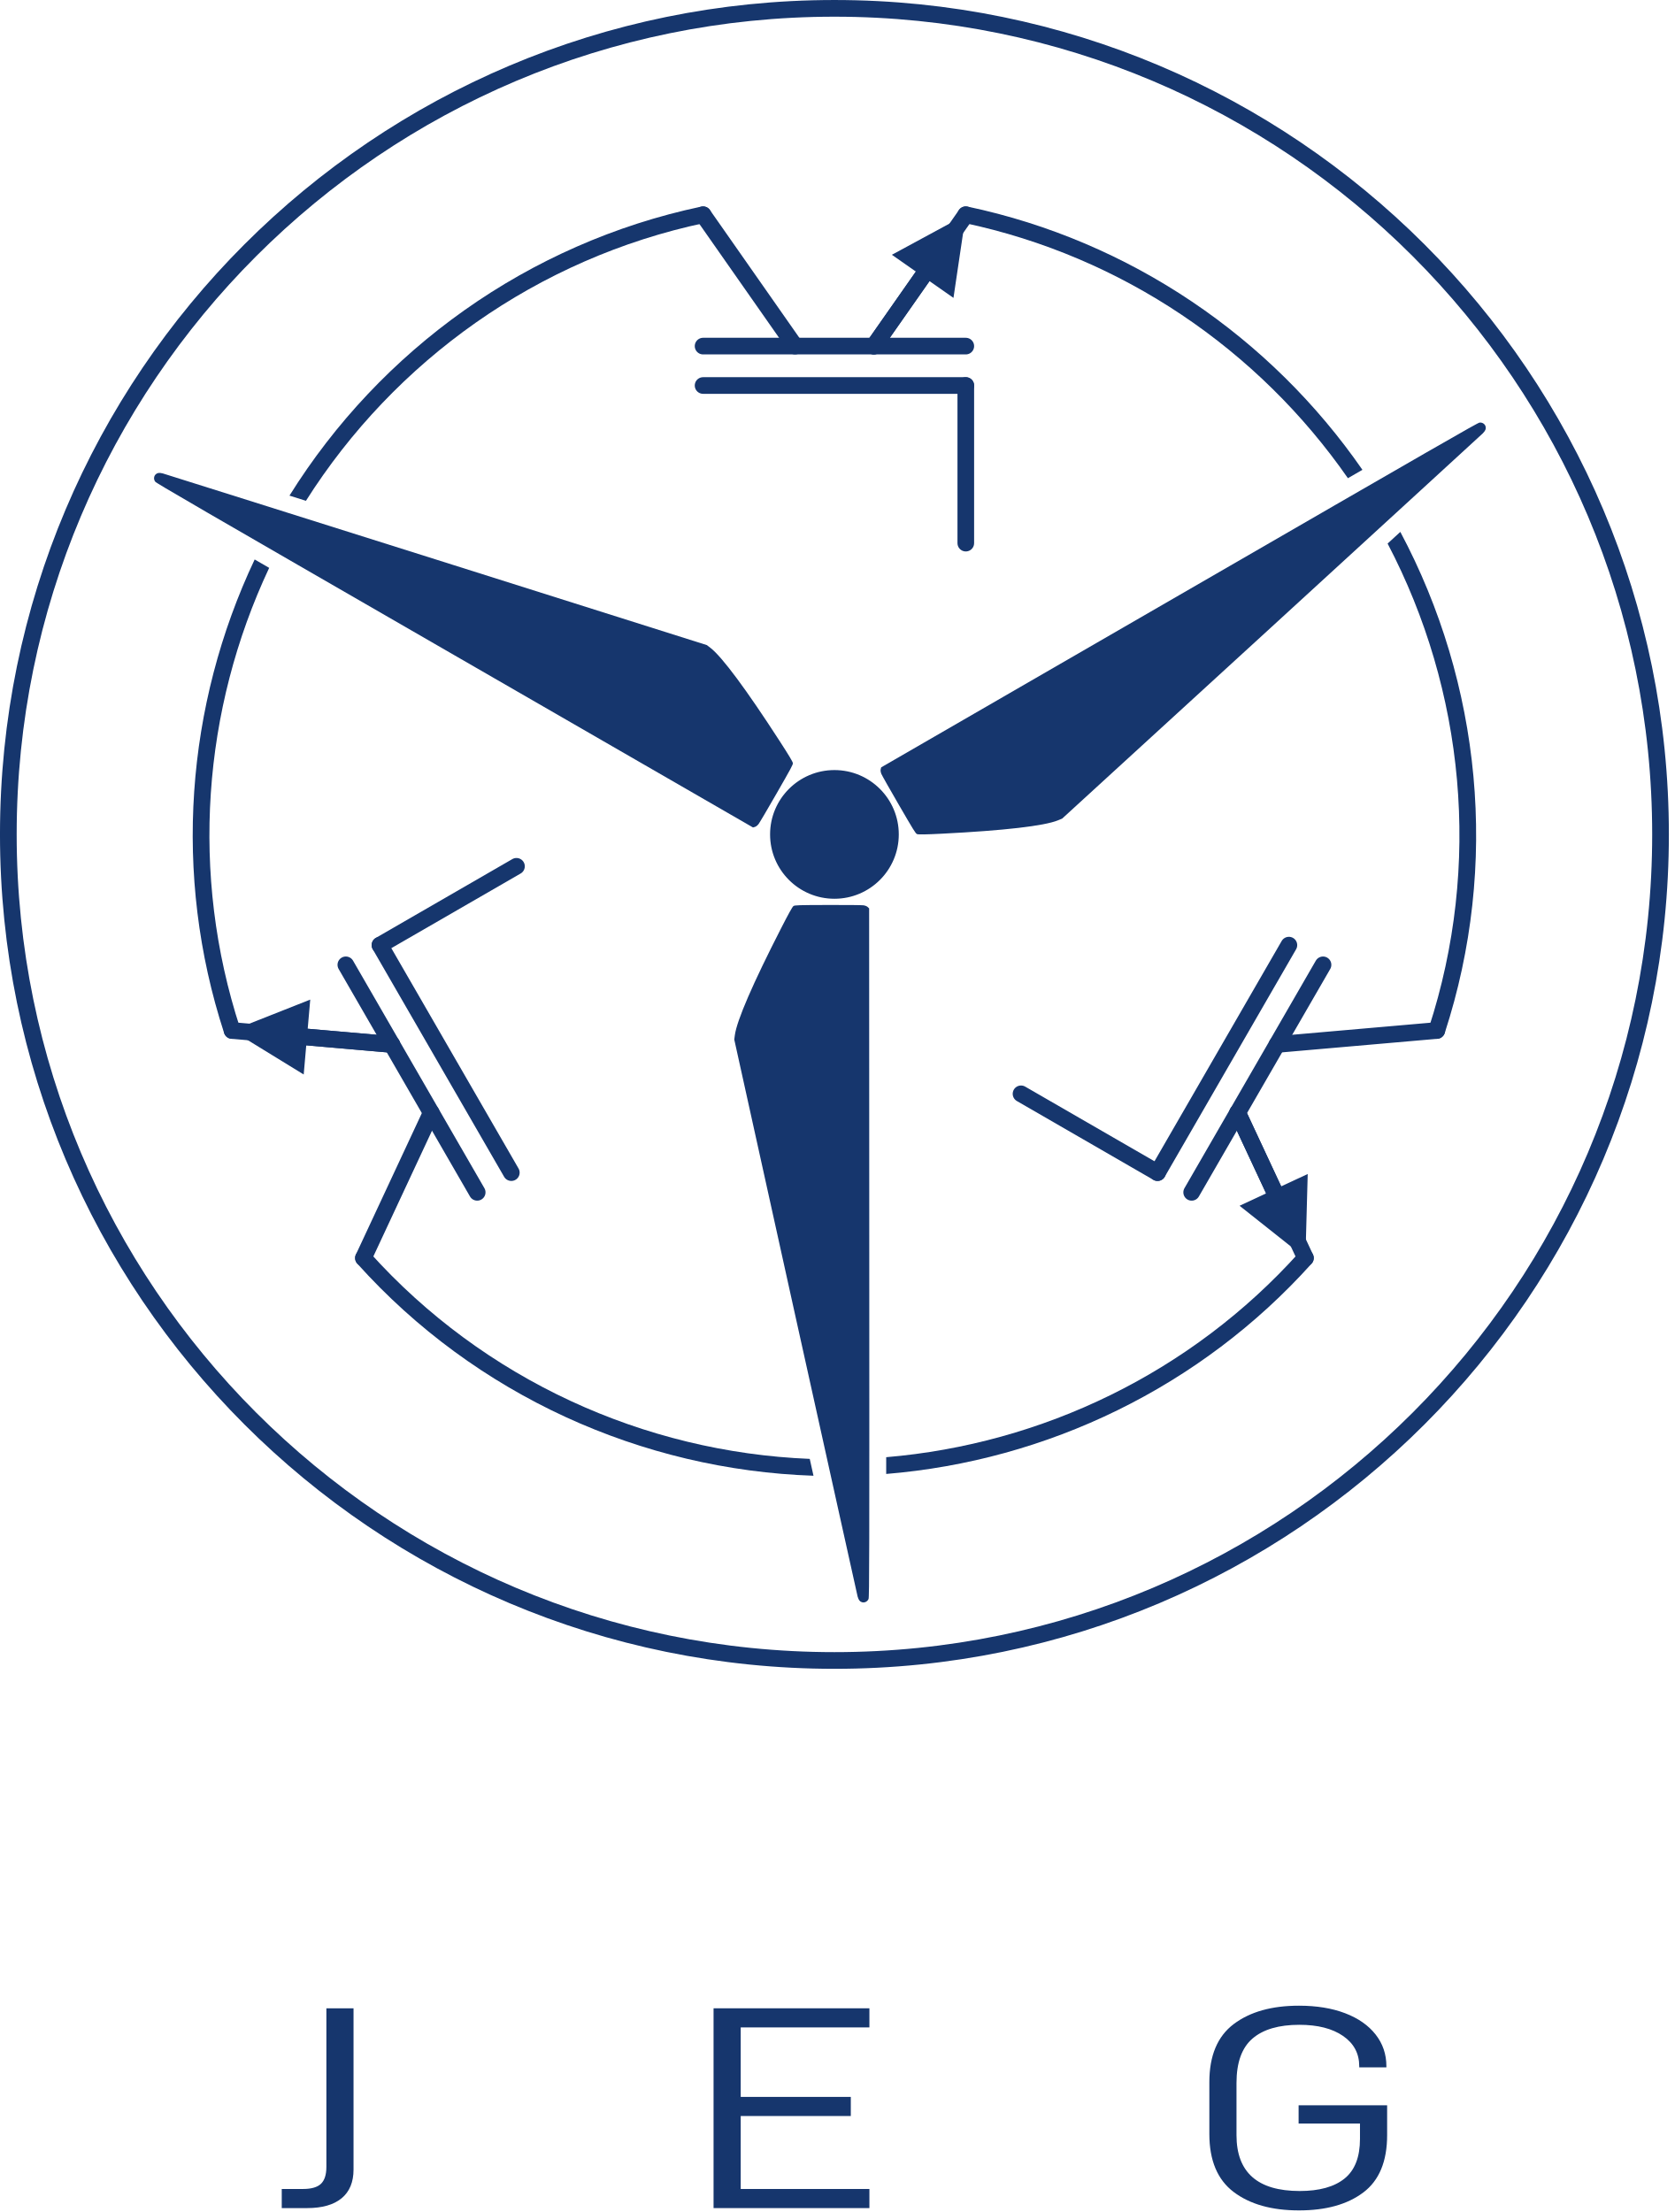
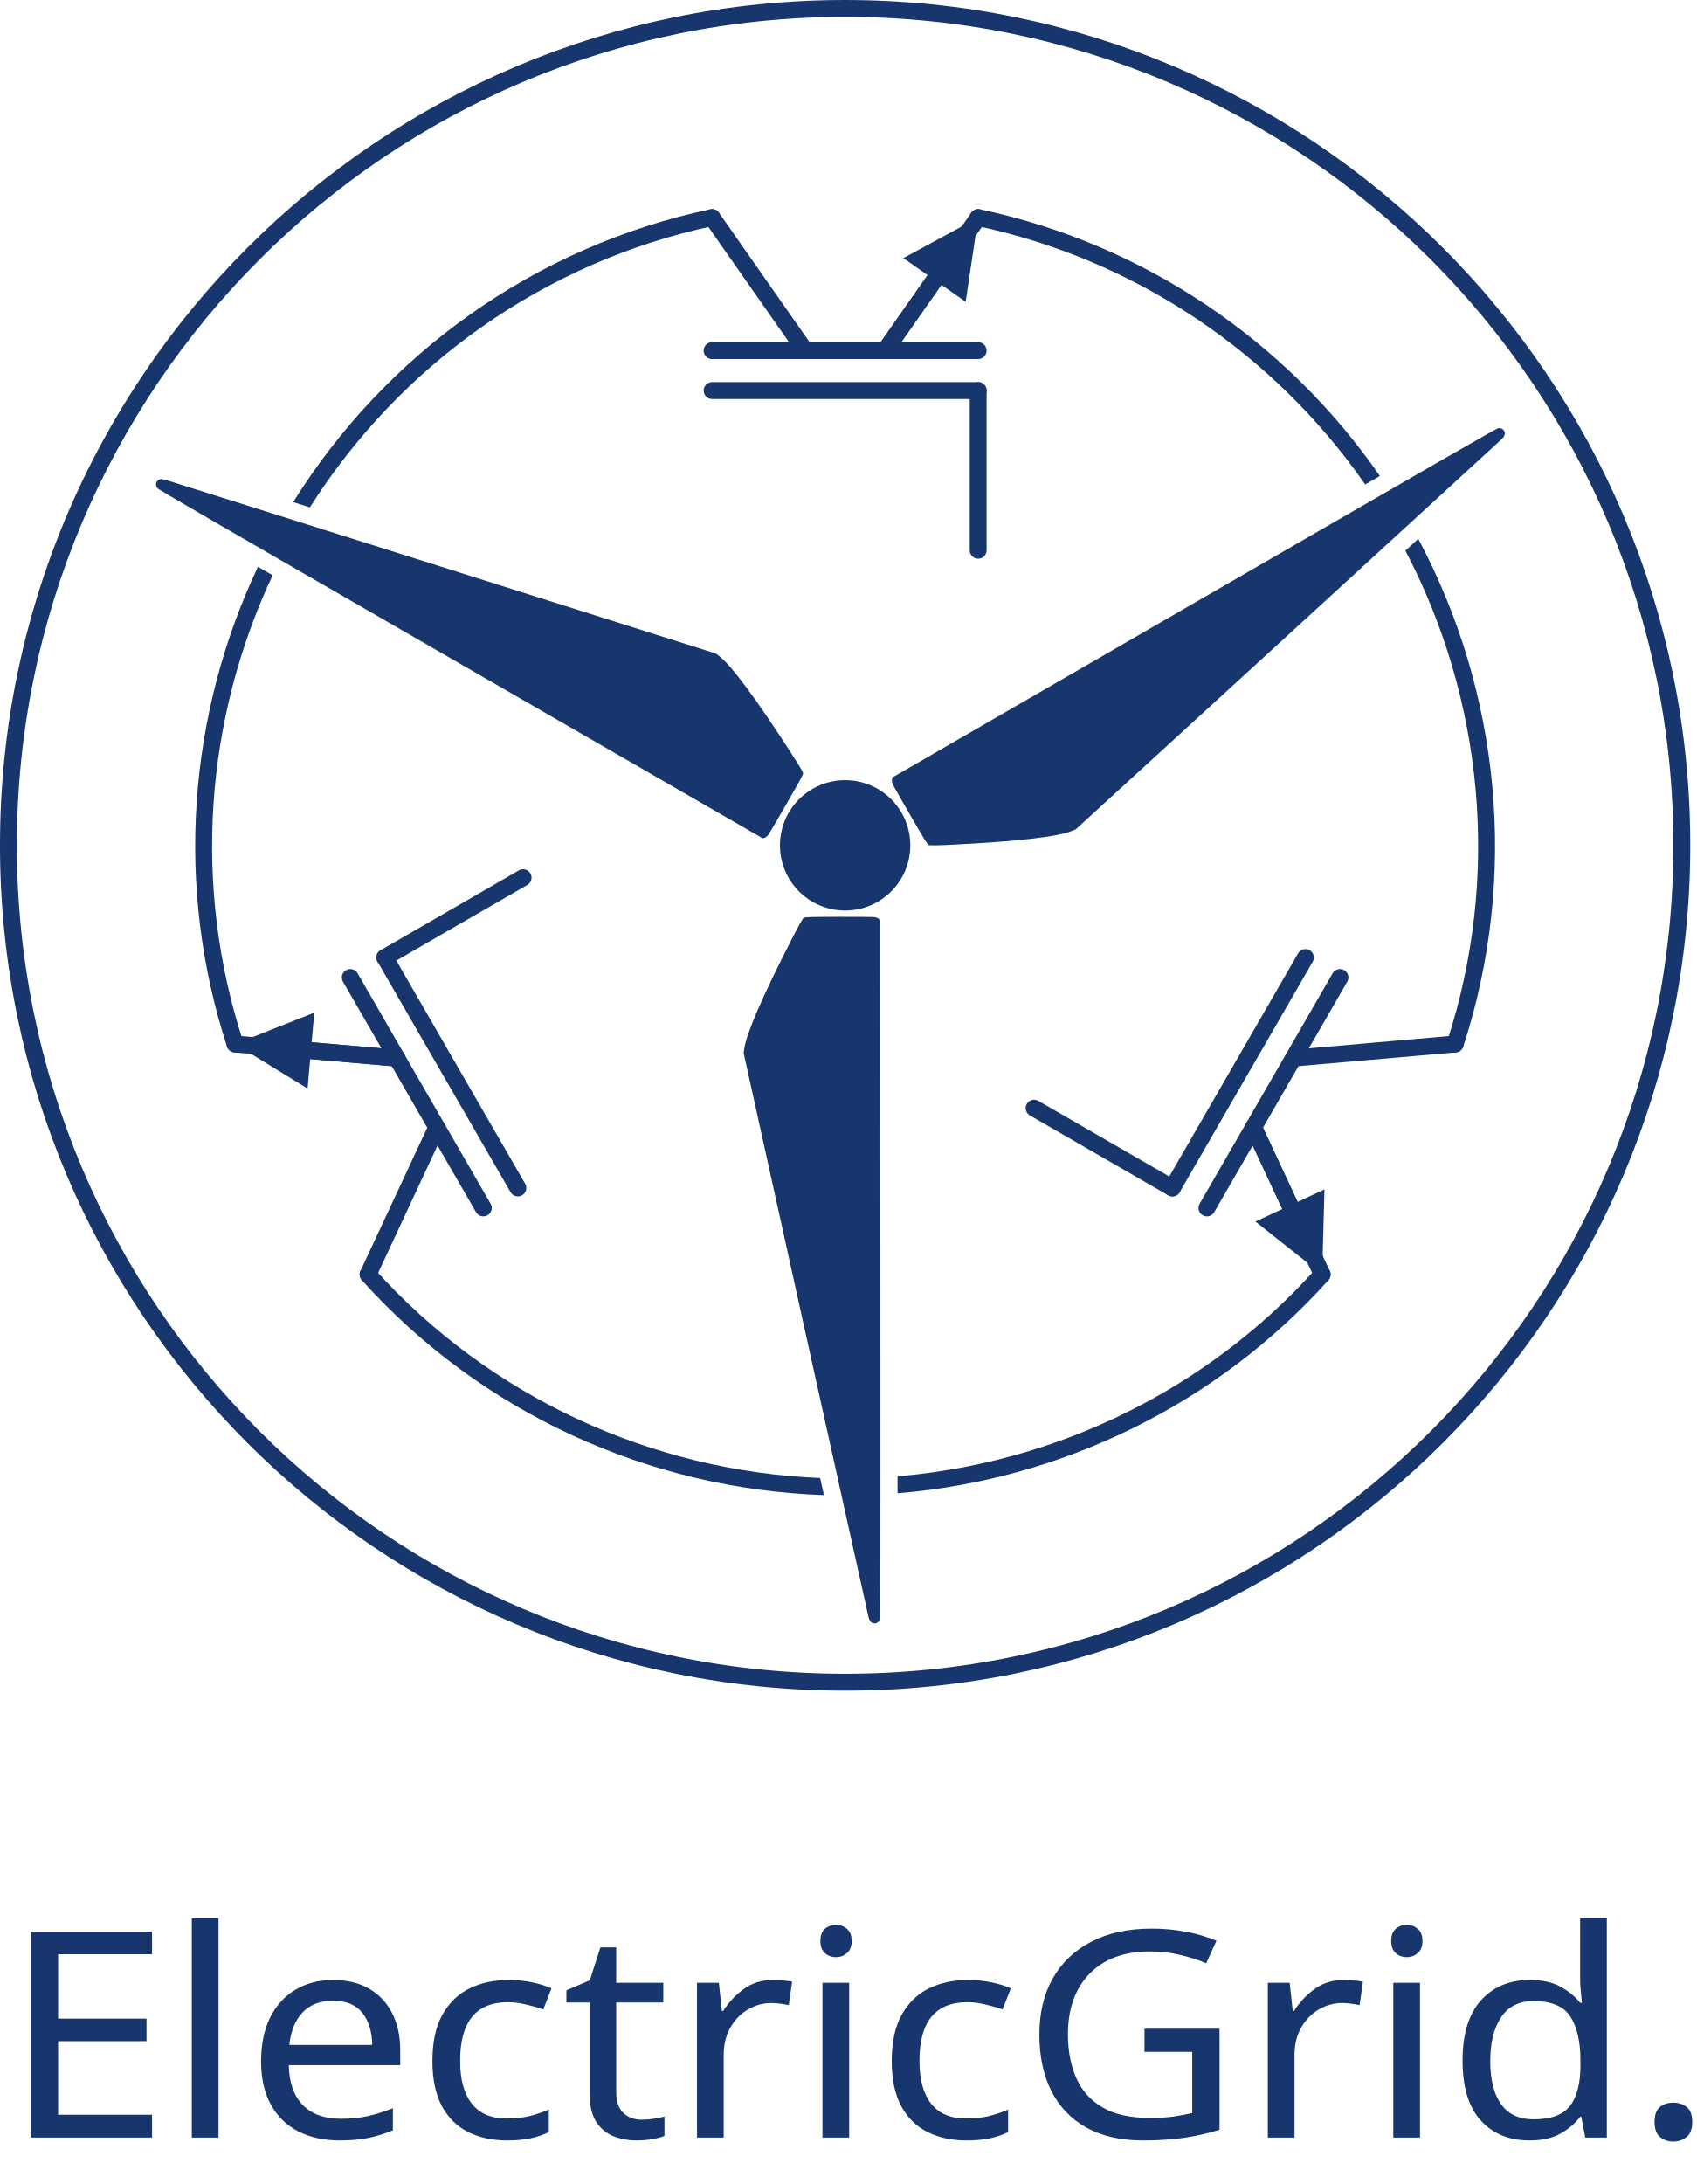
- <svg xmlns="http://www.w3.org/2000/svg" width="100%" height="100%" viewBox="0 0 268 354" version="1.1" xml:space="preserve" style="fill-rule:evenodd;clip-rule:evenodd;stroke-linecap:round;stroke-linejoin:round;stroke-miterlimit:1.5;">
+ <svg xmlns="http://www.w3.org/2000/svg" width="100%" height="100%" viewBox="0 0 268 345" version="1.1" xml:space="preserve" style="fill-rule:evenodd;clip-rule:evenodd;stroke-linecap:round;stroke-linejoin:round;stroke-miterlimit:1.5;">
  <g transform="matrix(1,0,0,1,-1148.33,-89.3759)">
+     <g transform="matrix(1,0,0,1,1077.03,21.0577)">
+       <g transform="matrix(1,0,0,0.95,0,20.2993)">
+         <g transform="matrix(48,0,0,48,338.15,405.985)">
+                 </g>
+         <text x="71.51px" y="405.985px" style="font-family:'D-DIN', sans-serif;font-size:48px;fill:rgb(22,54,109);">E<tspan x="97.526px 110.39px 134.294px 158.198px 174.278px 190.214px 201.206px 225.11px 254.15px 270.086px 281.078px 305.366px 314.438px 325.046px " y="405.985px 405.985px 405.985px 405.985px 405.985px 405.985px 405.985px 405.985px 405.985px 405.985px 405.985px 405.985px 405.985px 405.985px ">lectricGrid.jl</tspan>
+         </text>
+       </g>
+     </g>
    <g transform="matrix(1,0,0,1,944.006,9.36889)">
      <g id="Logo-3">
        <g transform="matrix(1,1.11022e-16,-1.11022e-16,1,-28.8,-69.0858)">
          <circle cx="366.657" cy="282.629" r="132.2" style="fill:none;stroke:rgb(22,54,109);stroke-width:2.67px;" />
        </g>
        <g transform="matrix(-0.383342,-0.663968,0.663968,-0.383342,290.755,565.336)">
          <path d="M252.909,211.91C271.871,181.495 302.691,159.221 338.879,151.576C339.82,151.377 340.746,151.98 340.945,152.921C341.144,153.863 340.541,154.789 339.6,154.987C304.655,162.37 274.852,183.758 256.346,212.993C255.174,212.623 254.028,212.262 252.909,211.91Z" style="fill:rgb(22,54,109);" />
        </g>
        <g transform="matrix(-0.383342,0.663968,-0.663968,-0.383342,666.069,78.4389)">
          <path d="M473.835,208.272C455.191,181.462 426.75,161.966 393.715,154.987C392.773,154.788 392.17,153.863 392.369,152.921C392.568,151.98 393.494,151.377 394.435,151.576C428.452,158.762 457.725,178.874 476.865,206.524C475.896,207.083 474.886,207.666 473.835,208.272Z" style="fill:rgb(22,54,109);" />
        </g>
        <g transform="matrix(-0.383342,0.663968,-0.663968,-0.383342,666.069,78.4389)">
          <path d="M252.909,211.91C271.871,181.495 302.691,159.221 338.879,151.576C339.82,151.377 340.746,151.98 340.945,152.921C341.144,153.863 340.541,154.789 339.6,154.987C304.655,162.37 274.852,183.758 256.346,212.993C255.174,212.623 254.028,212.262 252.909,211.91Z" style="fill:rgb(22,54,109);" />
        </g>
        <g transform="matrix(0.766684,0,0,0.766684,56.7469,-3.14384)">
          <path d="M473.835,208.272C455.191,181.462 426.75,161.966 393.715,154.987C392.773,154.788 392.17,153.863 392.369,152.921C392.568,151.98 393.494,151.377 394.435,151.576C428.452,158.762 457.725,178.874 476.865,206.524C475.896,207.083 474.886,207.666 473.835,208.272Z" style="fill:rgb(22,54,109);" />
        </g>
        <g transform="matrix(0.766684,0,0,0.766684,56.7469,-3.14384)">
          <path d="M252.909,211.91C271.871,181.495 302.691,159.221 338.879,151.576C339.82,151.377 340.746,151.98 340.945,152.921C341.144,153.863 340.541,154.789 339.6,154.987C304.655,162.37 274.852,183.758 256.346,212.993C255.174,212.623 254.028,212.262 252.909,211.91Z" style="fill:rgb(22,54,109);" />
        </g>
        <g transform="matrix(-0.383342,-0.663968,0.663968,-0.383342,290.755,565.336)">
          <path d="M473.835,208.272C455.191,181.462 426.75,161.966 393.715,154.987C392.773,154.788 392.17,153.863 392.369,152.921C392.568,151.98 393.494,151.377 394.435,151.576C428.452,158.762 457.725,178.874 476.865,206.524C475.896,207.083 474.886,207.666 473.835,208.272Z" style="fill:rgb(22,54,109);" />
        </g>
        <g id="g7142-0-6-9" transform="matrix(-2.42729,1.4014,-1.4014,-2.42729,509.488,120.569)">
          <path id="path6293-7-8-9" d="M97.5,-5.61L97.5,9.39" style="fill:none;fill-rule:nonzero;stroke:rgb(22,54,109);stroke-width:0.95px;stroke-miterlimit:4;" />
          <path id="path6297-5-4-7" d="M97.5,-0.36L105,-5.61" style="fill:none;fill-rule:nonzero;stroke:rgb(22,54,109);stroke-width:0.95px;stroke-miterlimit:4;" />
          <path id="path13661-2-0-6" d="M95.25,-5.61L95.25,9.39" style="fill:none;fill-rule:nonzero;stroke:rgb(22,54,109);stroke-width:0.95px;stroke-miterlimit:4;" />
          <path id="path13663-2-3-7" d="M86.25,9.39L95.25,9.39" style="fill:none;fill-rule:nonzero;stroke:rgb(22,54,109);stroke-width:0.95px;stroke-miterlimit:4;" />
          <g id="path15704-9-1-6" transform="matrix(-0.308987,-0.178394,0.178394,-0.308987,87.0567,66.9729)">
            <path d="M49.652,159.971L37.143,164.917L48.605,171.956L49.652,159.971Z" style="fill:rgb(22,54,109);fill-rule:nonzero;" />
            <path d="M46.731,165.754C53.985,166.388 62.705,167.149 62.705,167.149" style="fill:none;fill-rule:nonzero;stroke:rgb(22,54,109);stroke-width:2.67px;stroke-linejoin:miter;stroke-miterlimit:4;" />
          </g>
          <path id="path15704-9-1-61" d="M105,9.39L97.5,4.14" style="fill:none;fill-rule:nonzero;stroke:rgb(22,54,109);stroke-width:0.95px;stroke-linejoin:miter;stroke-miterlimit:4;" />
        </g>
        <g id="g7142-0-6-91" transform="matrix(2.42729,1.4014,-1.4014,2.42729,171.523,111.395)">
          <path id="path6293-7-8-91" d="M97.5,-5.61L97.5,9.39" style="fill:none;fill-rule:nonzero;stroke:rgb(22,54,109);stroke-width:0.95px;stroke-miterlimit:4;" />
          <path id="path6297-5-4-71" d="M97.5,-0.36L105,-5.61" style="fill:none;fill-rule:nonzero;stroke:rgb(22,54,109);stroke-width:0.95px;stroke-miterlimit:4;" />
          <path id="path13661-2-0-61" d="M95.25,-5.61L95.25,9.39" style="fill:none;fill-rule:nonzero;stroke:rgb(22,54,109);stroke-width:0.95px;stroke-miterlimit:4;" />
          <path id="path13663-2-3-71" d="M86.25,9.39L95.25,9.39" style="fill:none;fill-rule:nonzero;stroke:rgb(22,54,109);stroke-width:0.95px;stroke-miterlimit:4;" />
          <g id="path15704-9-1-62" transform="matrix(0.308987,-0.178394,0.178394,0.308987,4.53465,-15.5492)">
            <path d="M198.372,192.966L208.909,201.326L209.275,187.88L198.372,192.966Z" style="fill:rgb(22,54,109);fill-rule:nonzero;" />
            <path d="M204.84,192.604C201.762,186.005 198.062,178.072 198.062,178.072" style="fill:none;fill-rule:nonzero;stroke:rgb(22,54,109);stroke-width:2.67px;stroke-linejoin:miter;stroke-miterlimit:4;" />
          </g>
          <path id="path15704-9-1-63" d="M105,9.39L97.5,4.14" style="fill:none;fill-rule:nonzero;stroke:rgb(22,54,109);stroke-width:0.95px;stroke-linejoin:miter;stroke-miterlimit:4;" />
        </g>
        <g id="g7142-0-6-92" transform="matrix(1.71622e-16,-2.80279,2.80279,1.71622e-16,332.561,408.668)">
          <path id="path6293-7-8-92" d="M97.5,-5.61L97.5,9.39" style="fill:none;fill-rule:nonzero;stroke:rgb(22,54,109);stroke-width:0.95px;stroke-miterlimit:4;" />
          <path id="path6297-5-4-72" d="M97.5,-0.36L105,-5.61" style="fill:none;fill-rule:nonzero;stroke:rgb(22,54,109);stroke-width:0.95px;stroke-miterlimit:4;" />
          <path id="path13661-2-0-62" d="M95.25,-5.61L95.25,9.39" style="fill:none;fill-rule:nonzero;stroke:rgb(22,54,109);stroke-width:0.95px;stroke-miterlimit:4;" />
          <path id="path13663-2-3-72" d="M86.25,9.39L95.25,9.39" style="fill:none;fill-rule:nonzero;stroke:rgb(22,54,109);stroke-width:0.95px;stroke-miterlimit:4;" />
          <g id="path15704-9-1-64" transform="matrix(2.18469e-17,0.356787,-0.356787,2.18469e-17,117.262,-45.7544)">
            <path d="M152.586,47.673L154.558,34.368L142.731,40.774L152.586,47.673Z" style="fill:rgb(22,54,109);fill-rule:nonzero;" />
            <path d="M149.038,42.252C144.863,48.218 139.843,55.389 139.843,55.389" style="fill:none;fill-rule:nonzero;stroke:rgb(22,54,109);stroke-width:2.67px;stroke-linejoin:miter;stroke-miterlimit:4;" />
          </g>
          <path id="path15704-9-1-65" d="M105,9.39L97.5,4.14" style="fill:none;fill-rule:nonzero;stroke:rgb(22,54,109);stroke-width:0.95px;stroke-linejoin:miter;stroke-miterlimit:4;" />
        </g>
        <g id="path5103-3-5-9-3-44-7-5-5" transform="matrix(0.21548,-0.373222,-0.373222,-0.21548,798.236,1194.26)">
          <path d="M1425.82,2089.31C1425.18,2089.4 1424.57,2089.66 1424.27,2089.96L1423.76,2090.45L1423.71,2218.28C1423.66,2330.23 1423.68,2346.2 1423.98,2346.89C1424.4,2347.89 1425.52,2348.42 1426.5,2348.07C1427.27,2347.81 1427.66,2347.27 1428.04,2345.98C1428.14,2345.47 1438.56,2298.75 1451.08,2242.12L1473.84,2139.14L1473.62,2137.48C1472.87,2132.02 1466.94,2118.32 1456.43,2097.79C1453.68,2092.41 1452.25,2089.83 1451.86,2089.58C1451.36,2089.24 1450.05,2089.21 1439.08,2089.18C1432.36,2089.15 1426.39,2089.22 1425.81,2089.3L1425.82,2089.31Z" style="fill:rgb(22,54,109);fill-rule:nonzero;" />
        </g>
        <g id="path5103-3-5-9-3-44-7-5-51" transform="matrix(-0.430959,0,0,0.430959,956.993,-675.514)">
          <path d="M1425.82,2089.31C1425.18,2089.4 1424.57,2089.66 1424.27,2089.96L1423.76,2090.45L1423.71,2218.28C1423.66,2330.23 1423.68,2346.2 1423.98,2346.89C1424.4,2347.89 1425.52,2348.42 1426.5,2348.07C1427.27,2347.81 1427.66,2347.27 1428.04,2345.98C1428.14,2345.47 1438.56,2298.75 1451.08,2242.12L1473.84,2139.14L1473.62,2137.48C1472.87,2132.02 1466.94,2118.32 1456.43,2097.79C1453.68,2092.41 1452.25,2089.83 1451.86,2089.58C1451.36,2089.24 1450.05,2089.21 1439.08,2089.18C1432.36,2089.15 1426.39,2089.22 1425.81,2089.3L1425.82,2089.31Z" style="fill:rgb(22,54,109);fill-rule:nonzero;" />
        </g>
        <g id="path5103-3-5-9-3-44-7-5-52" transform="matrix(0.21548,0.373222,0.373222,-0.21548,-741.657,121.885)">
          <path d="M1425.82,2089.31C1425.18,2089.4 1424.57,2089.66 1424.27,2089.96L1423.76,2090.45L1423.71,2218.28C1423.66,2330.23 1423.68,2346.2 1423.98,2346.89C1424.4,2347.89 1425.52,2348.42 1426.5,2348.07C1427.27,2347.81 1427.66,2347.27 1428.04,2345.98C1428.14,2345.47 1438.56,2298.75 1451.08,2242.12L1473.84,2139.14L1473.62,2137.48C1472.87,2132.02 1466.94,2118.32 1456.43,2097.79C1453.68,2092.41 1452.25,2089.83 1451.86,2089.58C1451.36,2089.24 1450.05,2089.21 1439.08,2089.18C1432.36,2089.15 1426.39,2089.22 1425.81,2089.3L1425.82,2089.31Z" style="fill:rgb(22,54,109);fill-rule:nonzero;" />
        </g>
        <g transform="matrix(0.0728787,2.02279e-17,-2.02279e-17,0.0728787,311.136,192.946)">
          <circle cx="366.657" cy="282.629" r="132.2" style="fill:rgb(22,54,109);stroke:rgb(22,54,109);stroke-width:18.2px;" />
        </g>
      </g>
    </g>
-     <g transform="matrix(0.575203,0,0,0.509828,1064.91,220.679)">
-       <g id="Schriftzug-JEG">
-         <path d="M223.413,429.582L229.311,429.582C231.657,429.582 233.33,429.036 234.33,427.946C235.33,426.855 235.83,425.098 235.83,422.674L235.83,372.865L243.384,372.865L243.384,423.492C243.384,427.431 242.28,430.43 240.073,432.49C237.865,434.551 234.658,435.581 230.45,435.581L223.413,435.581L223.413,429.582Z" style="fill:rgb(22,54,109);fill-rule:nonzero;" />
-         <path d="M351.103,378.864L351.103,400.678L381.732,400.678L381.732,406.677L351.103,406.677L351.103,429.582L386.906,429.582L386.906,435.581L343.549,435.581L343.549,372.865L386.906,372.865L386.906,378.864L351.103,378.864Z" style="fill:rgb(22,54,109);fill-rule:nonzero;" />
-         <path d="M506.421,436.308C498.833,436.308 492.78,434.384 488.261,430.536C483.743,426.688 481.484,420.614 481.484,412.312L481.484,396.043C481.484,387.741 483.743,381.666 488.261,377.819C492.78,373.971 498.833,372.047 506.421,372.047C511.319,372.047 515.596,372.835 519.252,374.41C522.909,375.986 525.737,378.213 527.738,381.091C529.738,383.969 530.738,387.287 530.738,391.043L530.738,391.407L523.185,391.407L523.185,391.043C523.185,387.044 521.684,383.878 518.683,381.545C515.683,379.212 511.63,378.046 506.525,378.046C500.799,378.046 496.453,379.485 493.487,382.363C490.521,385.242 489.037,389.892 489.037,396.315L489.037,412.676C489.037,424.371 494.901,430.218 506.628,430.218C512.078,430.218 516.234,428.915 519.097,426.31C521.96,423.704 523.392,419.553 523.392,413.857L523.392,409.04L506.318,409.04L506.318,403.314L530.945,403.314L530.945,412.676C530.945,420.917 528.738,426.916 524.323,430.672C519.908,434.429 513.941,436.308 506.421,436.308Z" style="fill:rgb(22,54,109);fill-rule:nonzero;" />
-       </g>
-     </g>
  </g>
</svg>
